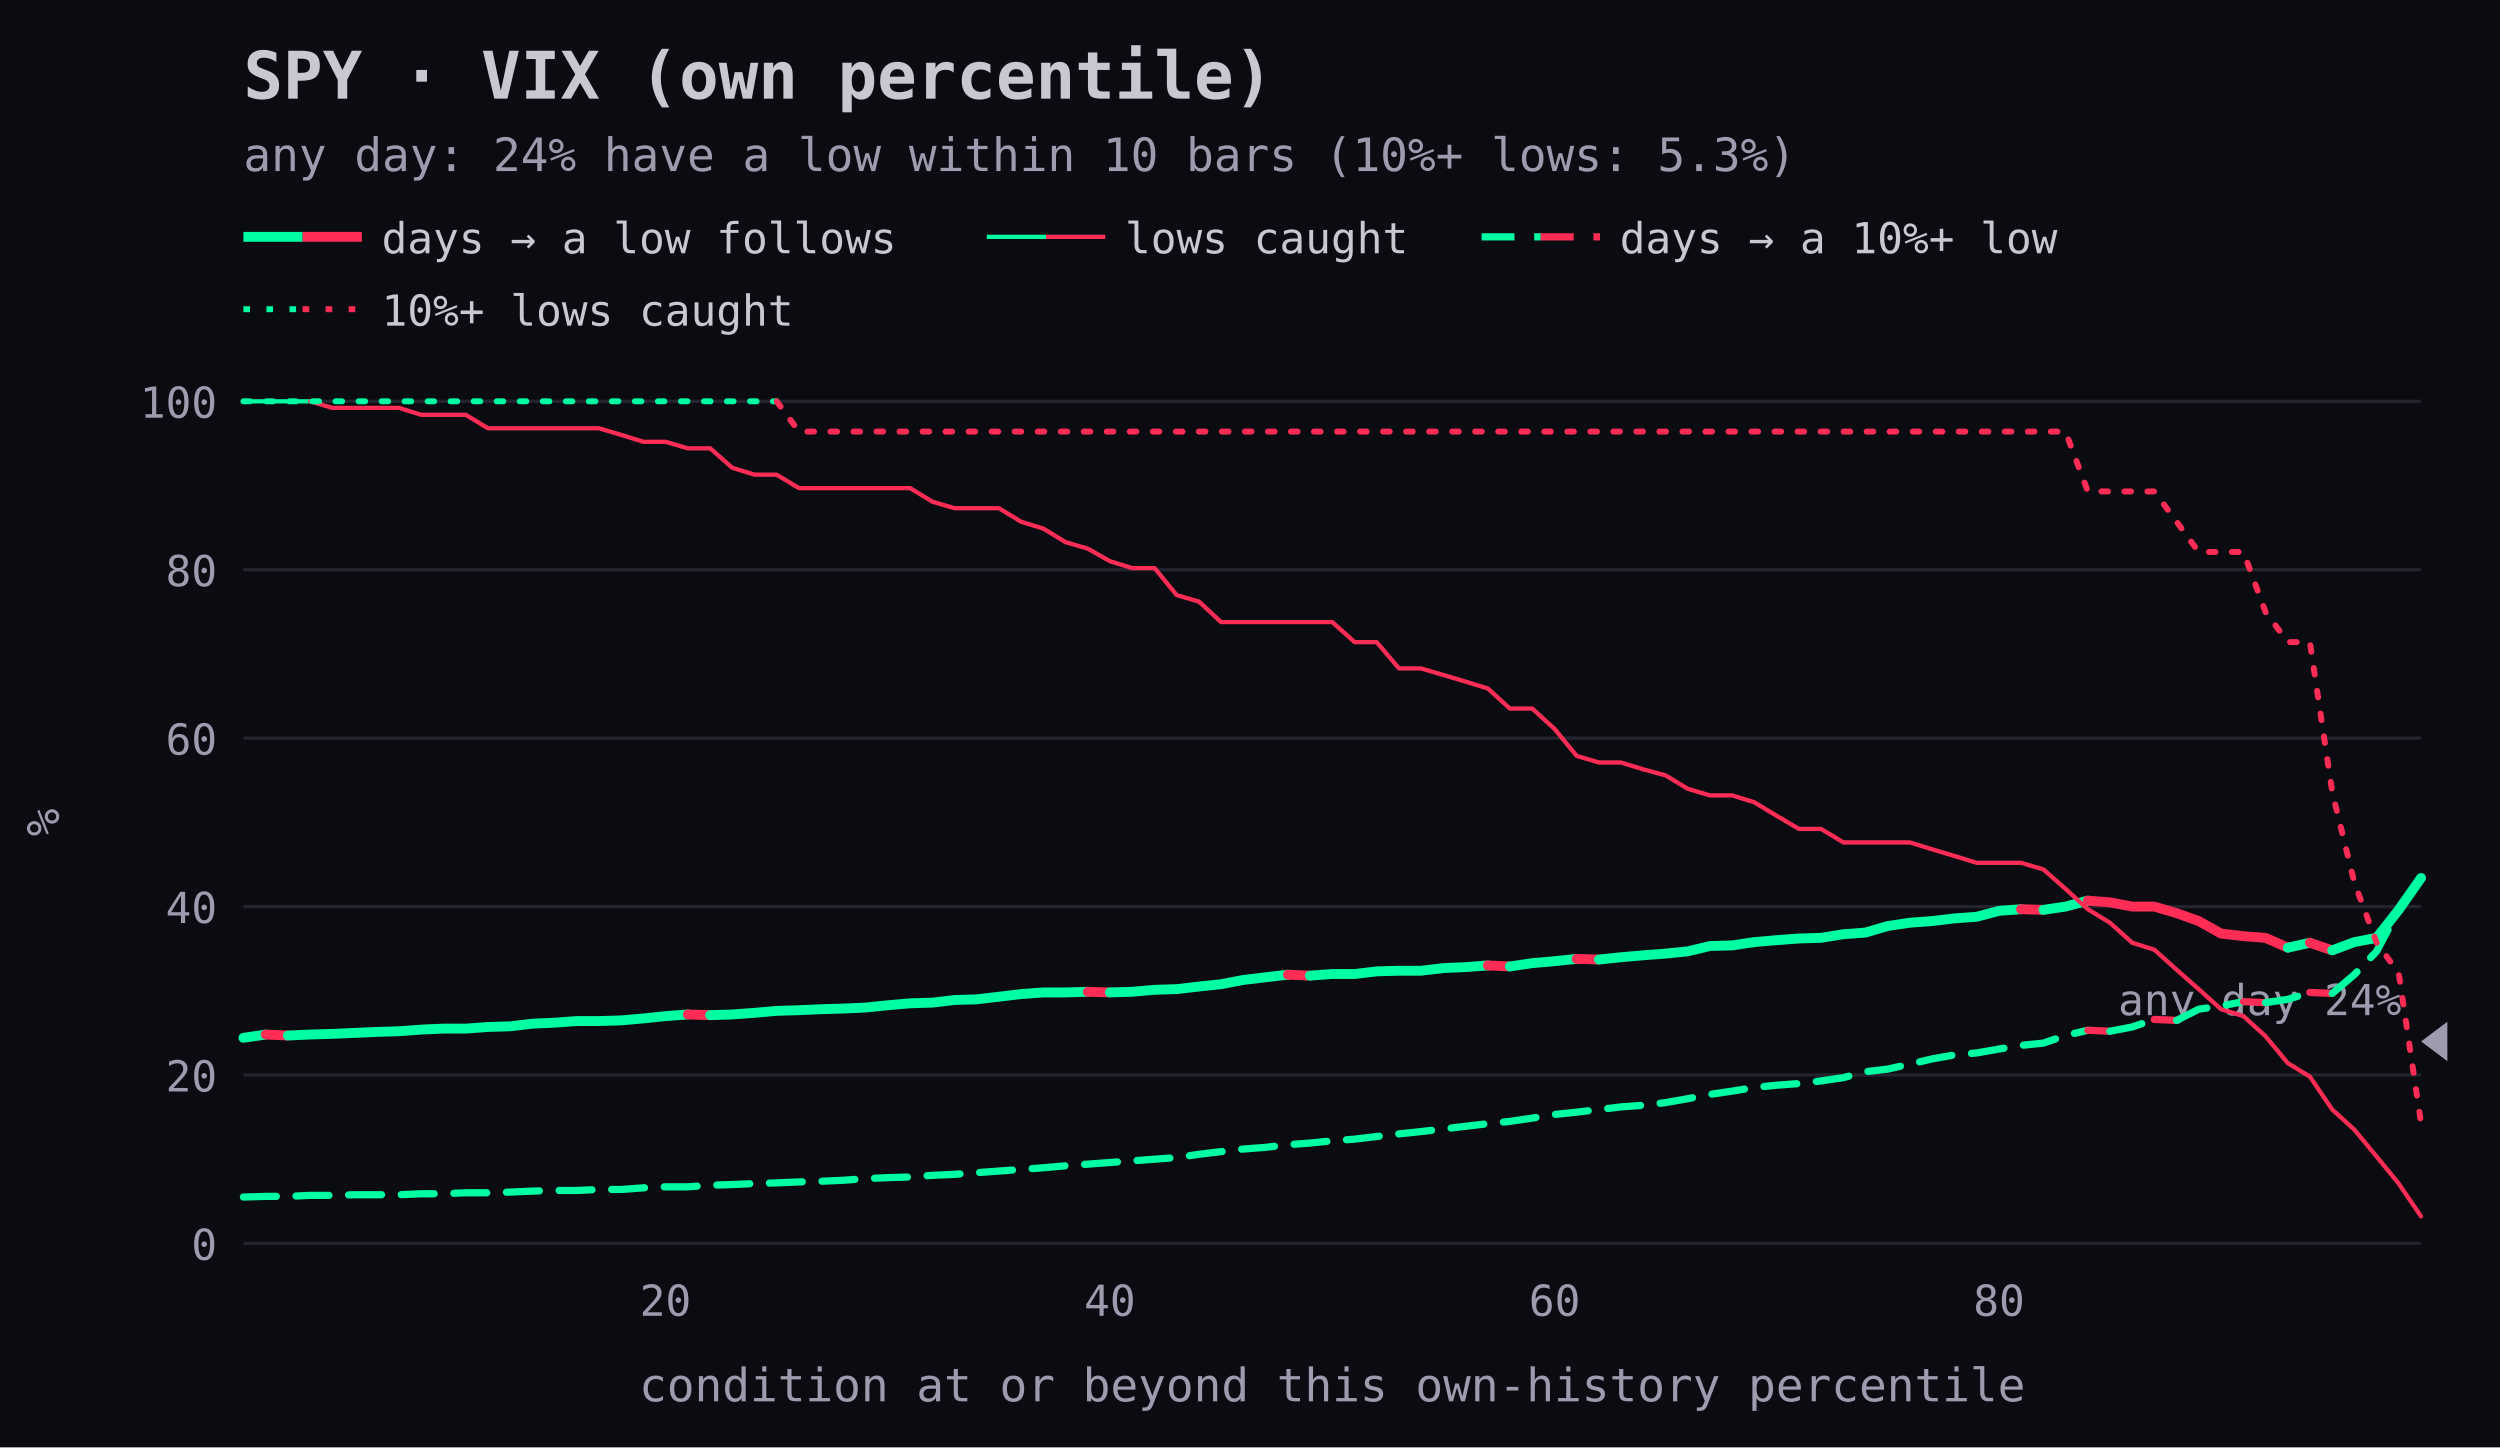
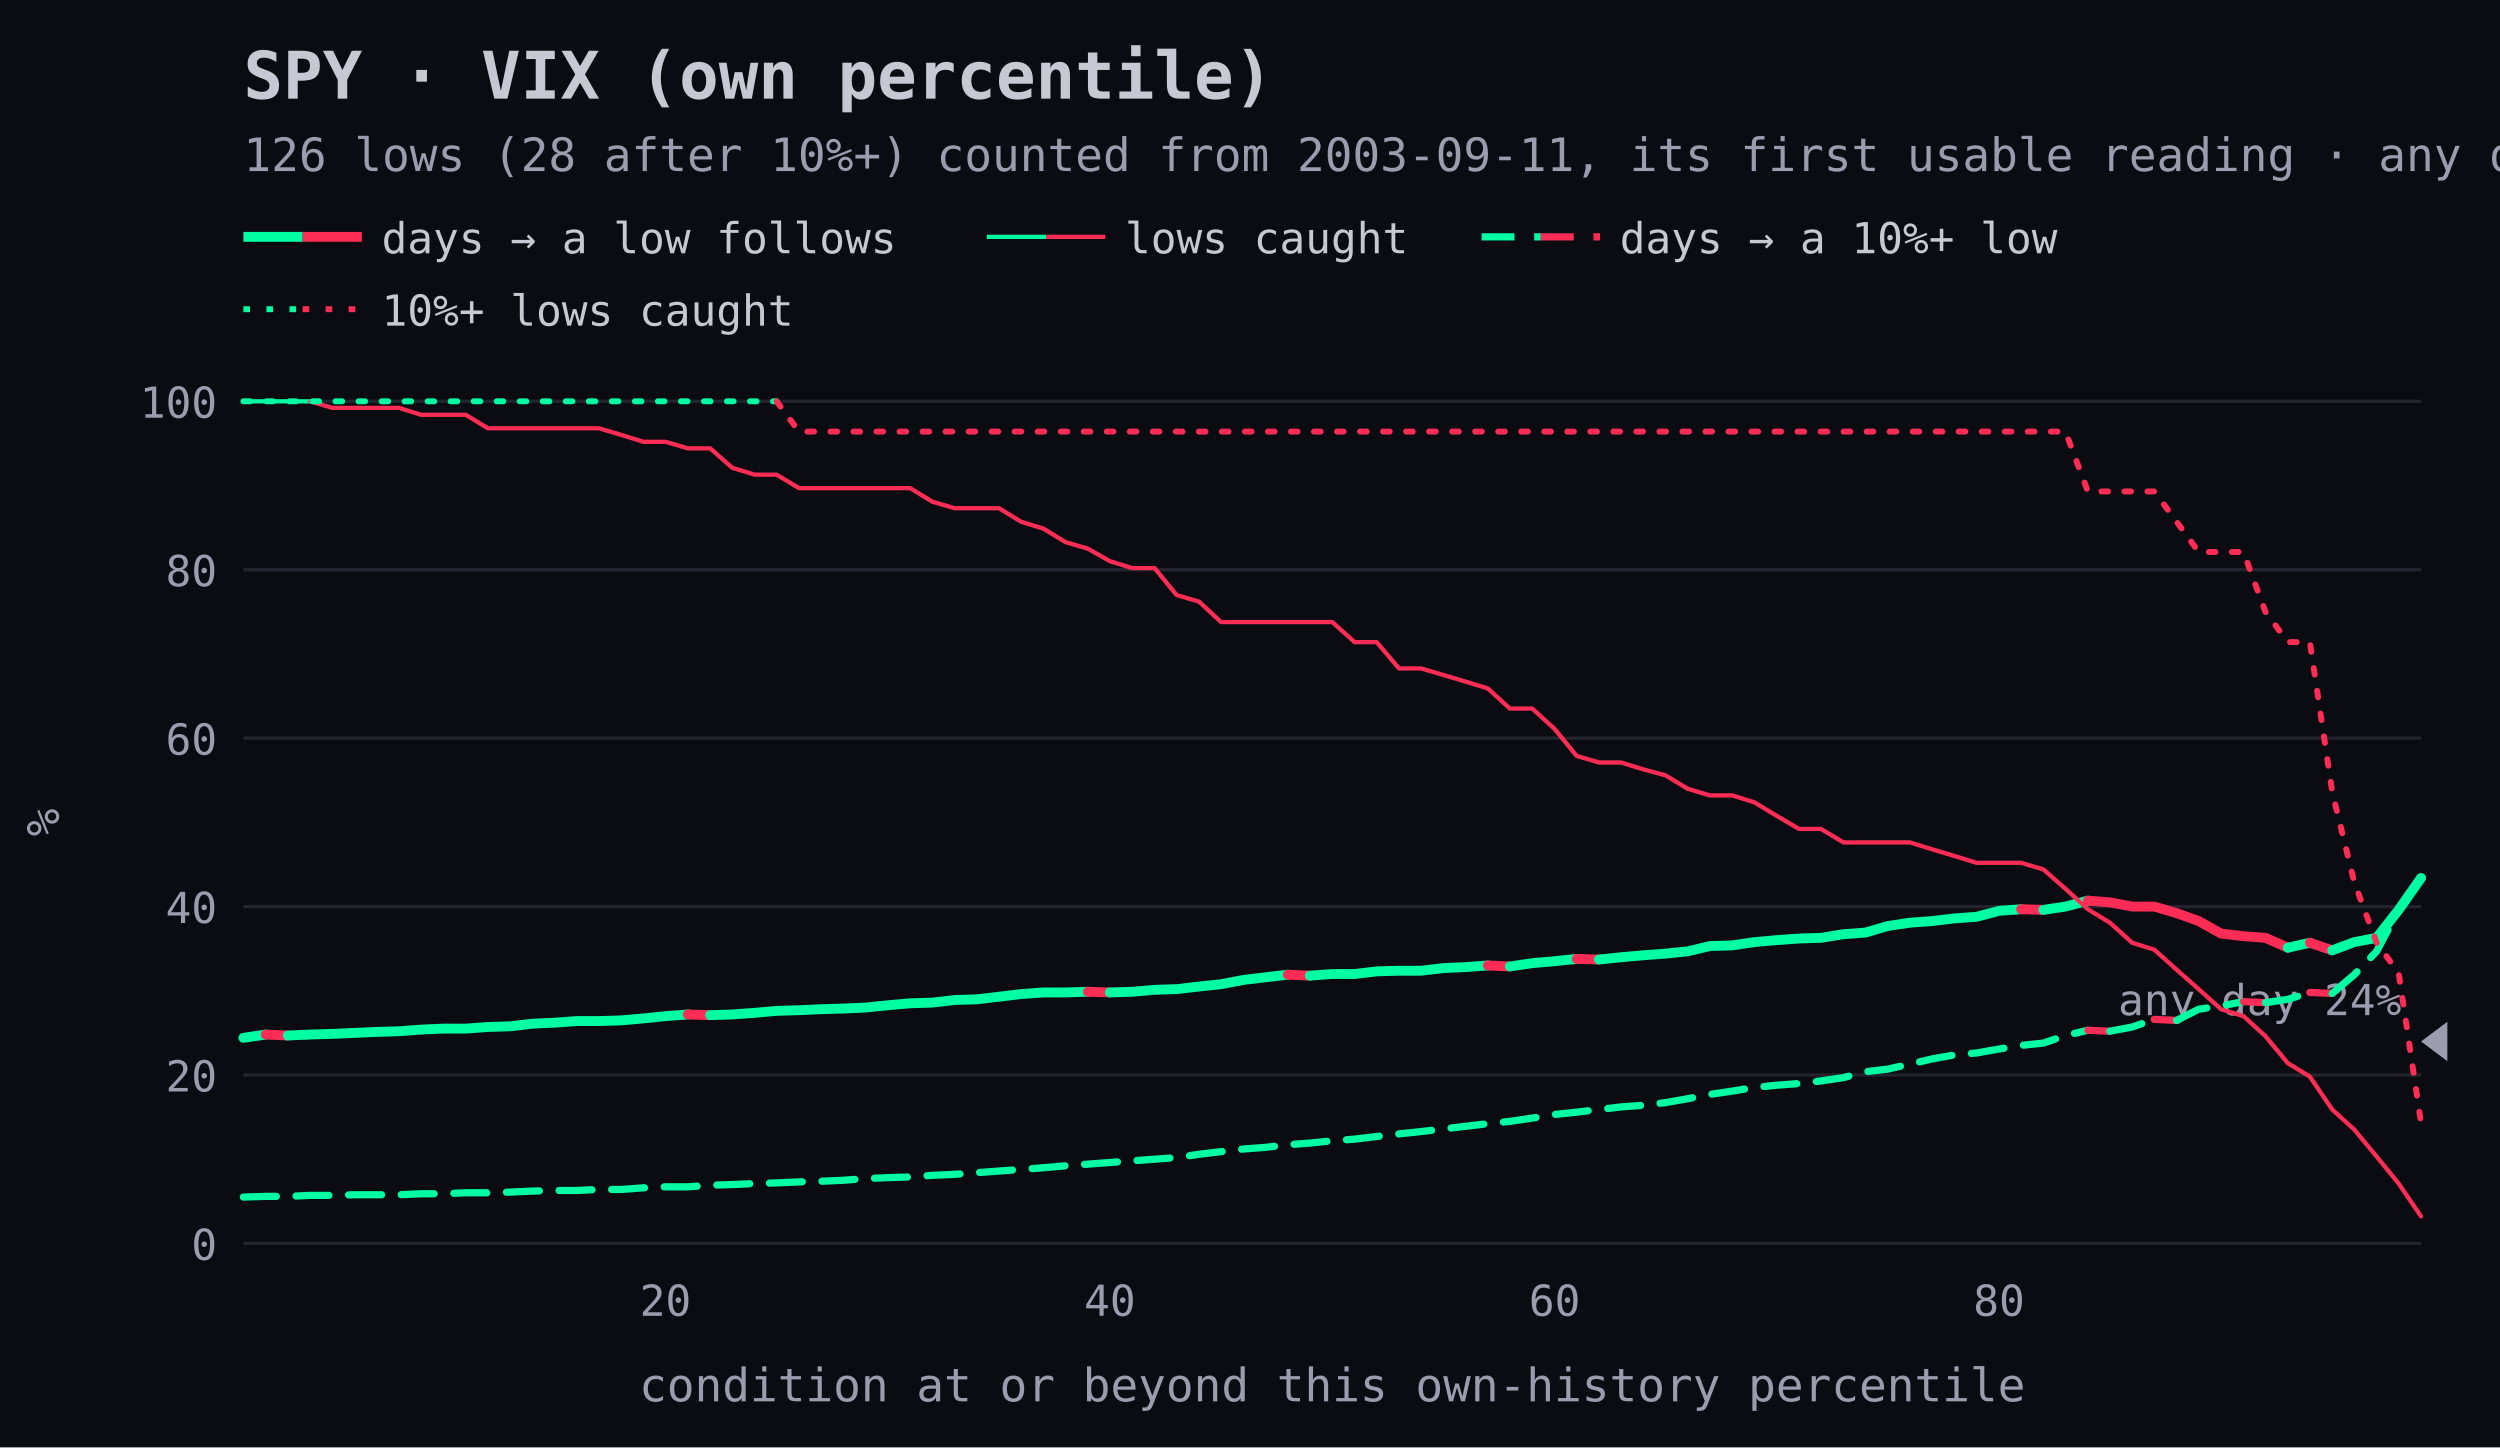
<svg xmlns="http://www.w3.org/2000/svg" viewBox="0 0 760 440" width="760" height="440" font-family="ui-monospace,Menlo,monospace">
  <rect width="760" height="440" fill="#0B0B12" />
  <text x="74" y="30" fill="#C8C8D2" font-size="20" font-weight="600">SPY · VIX (own percentile)</text>
-   <text x="74" y="52" fill="#9C9CAE" font-size="14">any day: 24% have a low within 10 bars (10%+ lows: 5.3%)</text>
+   <text x="74" y="52" fill="#9C9CAE" font-size="14">126 lows (28 after 10%+) counted from 2003-09-11, its first usable reading · any day 24%</text>
  <line x1="74" x2="736" y1="378" y2="378" stroke="#24242E" stroke-width="1" />
  <text x="66" y="383" fill="#9C9CAE" font-size="13" text-anchor="end">0</text>
  <line x1="74" x2="736" y1="326.8" y2="326.8" stroke="#24242E" stroke-width="1" />
  <text x="66" y="331.8" fill="#9C9CAE" font-size="13" text-anchor="end">20</text>
  <line x1="74" x2="736" y1="275.6" y2="275.6" stroke="#24242E" stroke-width="1" />
  <text x="66" y="280.6" fill="#9C9CAE" font-size="13" text-anchor="end">40</text>
  <line x1="74" x2="736" y1="224.4" y2="224.4" stroke="#24242E" stroke-width="1" />
  <text x="66" y="229.4" fill="#9C9CAE" font-size="13" text-anchor="end">60</text>
  <line x1="74" x2="736" y1="173.2" y2="173.2" stroke="#24242E" stroke-width="1" />
  <text x="66" y="178.2" fill="#9C9CAE" font-size="13" text-anchor="end">80</text>
  <line x1="74" x2="736" y1="122" y2="122" stroke="#24242E" stroke-width="1" />
  <text x="66" y="127" fill="#9C9CAE" font-size="13" text-anchor="end">100</text>
  <text x="202.3" y="400" fill="#9C9CAE" font-size="13" text-anchor="middle">20</text>
  <text x="337.4" y="400" fill="#9C9CAE" font-size="13" text-anchor="middle">40</text>
  <text x="472.6" y="400" fill="#9C9CAE" font-size="13" text-anchor="middle">60</text>
  <text x="607.7" y="400" fill="#9C9CAE" font-size="13" text-anchor="middle">80</text>
  <path d="M736 316.6 l8 -6 v12 z" fill="#9C9CAE" />
  <text x="730" y="308.6" fill="#9C9CAE" font-size="13" text-anchor="end">any day 24%</text>
  <polyline points="74,315.5 80.8,314.5" fill="none" stroke="#00FFA3" stroke-width="3" stroke-linejoin="round" stroke-linecap="round" />
  <polyline points="80.8,314.5 87.5,314.8" fill="none" stroke="#FF2D55" stroke-width="3" stroke-linejoin="round" stroke-linecap="round" />
  <polyline points="87.5,314.8 94.3,314.5 101,314.3 107.8,314 114.5,313.7 121.3,313.5 128,313 134.8,312.7 141.6,312.7 148.3,312.2 155.1,312 161.8,311.2 168.6,310.9 175.3,310.4 182.1,310.4 188.8,310.2 195.6,309.6 202.3,308.9 209.1,308.4" fill="none" stroke="#00FFA3" stroke-width="3" stroke-linejoin="round" stroke-linecap="round" />
  <polyline points="209.1,308.4 215.9,308.6" fill="none" stroke="#FF2D55" stroke-width="3" stroke-linejoin="round" stroke-linecap="round" />
  <polyline points="215.9,308.6 222.6,308.4 229.4,307.9 236.1,307.3 242.9,307.1 249.6,306.8 256.4,306.6 263.1,306.3 269.9,305.6 276.7,305 283.4,304.8 290.2,304 296.9,303.8 303.7,303 310.4,302.2 317.2,301.7 323.9,301.7 330.7,301.5" fill="none" stroke="#00FFA3" stroke-width="3" stroke-linejoin="round" stroke-linecap="round" />
  <polyline points="330.7,301.5 337.4,301.7" fill="none" stroke="#FF2D55" stroke-width="3" stroke-linejoin="round" stroke-linecap="round" />
  <polyline points="337.4,301.7 344.2,301.5 351,300.9 357.7,300.7 364.5,299.9 371.2,299.2 378,297.9 384.7,297.1 391.5,296.3" fill="none" stroke="#00FFA3" stroke-width="3" stroke-linejoin="round" stroke-linecap="round" />
  <polyline points="391.5,296.3 398.2,296.6" fill="none" stroke="#FF2D55" stroke-width="3" stroke-linejoin="round" stroke-linecap="round" />
  <polyline points="398.2,296.6 405,296.1 411.8,296.1 418.5,295.3 425.3,295.1 432,295.1 438.8,294.3 445.5,294 452.3,293.5" fill="none" stroke="#00FFA3" stroke-width="3" stroke-linejoin="round" stroke-linecap="round" />
  <polyline points="452.3,293.5 459,293.8" fill="none" stroke="#FF2D55" stroke-width="3" stroke-linejoin="round" stroke-linecap="round" />
  <polyline points="459,293.8 465.8,292.8 472.6,292.2 479.3,291.5" fill="none" stroke="#00FFA3" stroke-width="3" stroke-linejoin="round" stroke-linecap="round" />
  <polyline points="479.3,291.5 486.1,291.7" fill="none" stroke="#FF2D55" stroke-width="3" stroke-linejoin="round" stroke-linecap="round" />
  <polyline points="486.1,291.7 492.8,291 499.6,290.4 506.3,289.9 513.1,289.2 519.8,287.6 526.6,287.4 533.3,286.4 540.1,285.8 546.9,285.3 553.6,285.1 560.4,284 567.1,283.5 573.9,281.5 580.6,280.5 587.4,280 594.1,279.2 600.9,278.7 607.7,276.9 614.4,276.4" fill="none" stroke="#00FFA3" stroke-width="3" stroke-linejoin="round" stroke-linecap="round" />
  <polyline points="614.4,276.4 621.2,276.6" fill="none" stroke="#FF2D55" stroke-width="3" stroke-linejoin="round" stroke-linecap="round" />
  <polyline points="621.2,276.6 627.9,275.6 634.7,273.8" fill="none" stroke="#00FFA3" stroke-width="3" stroke-linejoin="round" stroke-linecap="round" />
  <polyline points="634.7,273.8 641.4,274.3 648.2,275.6 654.9,275.6 661.7,277.6 668.4,280 675.2,283.8 682,284.6 688.7,285.1 695.5,288.1" fill="none" stroke="#FF2D55" stroke-width="3" stroke-linejoin="round" stroke-linecap="round" />
  <polyline points="695.5,288.1 702.2,286.6" fill="none" stroke="#00FFA3" stroke-width="3" stroke-linejoin="round" stroke-linecap="round" />
  <polyline points="702.2,286.6 709,288.9" fill="none" stroke="#FF2D55" stroke-width="3" stroke-linejoin="round" stroke-linecap="round" />
  <polyline points="709,288.9 715.7,286.4 722.5,285.1 729.2,276.6 736,266.9" fill="none" stroke="#00FFA3" stroke-width="3" stroke-linejoin="round" stroke-linecap="round" />
  <polyline points="74,122 80.8,122 87.5,122 94.3,122" fill="none" stroke="#00FFA3" stroke-width="1.3" stroke-linejoin="round" stroke-linecap="round" />
  <polyline points="94.3,122 101,124 107.8,124 114.5,124 121.3,124 128,126.1 134.8,126.1 141.6,126.1 148.3,130.2 155.1,130.2 161.8,130.2 168.6,130.2 175.3,130.2 182.1,130.2 188.8,132.2 195.6,134.3 202.3,134.3 209.1,136.3 215.9,136.3 222.6,142.2 229.4,144.3 236.1,144.3 242.9,148.4 249.6,148.4 256.4,148.4 263.1,148.4 269.9,148.4 276.7,148.4 283.4,152.5 290.2,154.5 296.9,154.5 303.7,154.5 310.4,158.6 317.2,160.7 323.9,164.8 330.7,166.8 337.4,170.6 344.2,172.7 351,172.7 357.7,180.9 364.5,182.9 371.2,189.1 378,189.1 384.7,189.1 391.5,189.1 398.2,189.1 405,189.1 411.8,195.2 418.5,195.2 425.3,203.2 432,203.2 438.8,205.2 445.5,207.2 452.3,209.3 459,215.4 465.8,215.4 472.6,221.6 479.3,229.8 486.1,231.8 492.8,231.8 499.6,233.9 506.3,235.7 513.1,239.8 519.8,241.8 526.6,241.8 533.3,243.9 540.1,248 546.9,252 553.6,252 560.4,256.1 567.1,256.1 573.9,256.1 580.6,256.1 587.4,258.2 594.1,260.2 600.9,262.3 607.7,262.3 614.4,262.3 621.2,264.3 627.9,270.2 634.7,276.4 641.4,280.5 648.2,286.6 654.9,288.7 661.7,294.8 668.4,300.7 675.2,306.8 682,308.9 688.7,315 695.5,323.2 702.2,327.3 709,337.3 715.7,343.4 722.5,351.6 729.2,359.8 736,369.8" fill="none" stroke="#FF2D55" stroke-width="1.3" stroke-linejoin="round" stroke-linecap="round" />
  <polyline points="74,363.9 80.8,363.7 87.5,363.7 94.3,363.4 101,363.4 107.8,363.2 114.5,363.2 121.3,363.2 128,362.9 134.8,362.9 141.6,362.6 148.3,362.6 155.1,362.4 161.8,362.1 168.6,361.9 175.3,361.9 182.1,361.6 188.8,361.6 195.6,361.1 202.3,360.8 209.1,360.8 215.9,360.3 222.6,360.1 229.4,359.8 236.1,359.6 242.9,359.3 249.6,359.1 256.4,358.8 263.1,358.3 269.9,358 276.7,357.8 283.4,357.3 290.2,357 296.9,356.5 303.7,356 310.4,355.5 317.2,355 323.9,354.4 330.7,353.9 337.4,353.4 344.2,352.9 351,352.4 357.7,351.9 364.5,350.9 371.2,350.1 378,349.3 384.7,348.8 391.5,348 398.2,347.5 405,346.8 411.8,346.3 418.5,345.5 425.3,344.7 432,344 438.8,343.2 445.5,342.4 452.3,341.6 459,340.9 465.8,339.9 472.6,338.8 479.3,338.1 486.1,337.3 492.8,336.5 499.6,336 506.3,335.2 513.1,334 519.8,332.7 526.6,331.7 533.3,330.6 540.1,329.9 546.9,329.4 553.6,328.6 560.4,327.6 567.1,325.8 573.9,325 580.6,323.5 587.4,321.9 594.1,320.7 600.9,320.1 607.7,318.9 614.4,317.8 621.2,317.1 627.9,314.8 634.7,313.2" fill="none" stroke="#00FFA3" stroke-width="2.2" stroke-linejoin="round" stroke-linecap="round" stroke-dasharray="10 6" />
  <polyline points="634.7,313.2 641.4,313.5" fill="none" stroke="#FF2D55" stroke-width="2.2" stroke-linejoin="round" stroke-linecap="round" stroke-dasharray="10 6" />
  <polyline points="641.4,313.5 648.2,312.2 654.9,309.9" fill="none" stroke="#00FFA3" stroke-width="2.2" stroke-linejoin="round" stroke-linecap="round" stroke-dasharray="10 6" />
  <polyline points="654.9,309.9 661.7,310.2" fill="none" stroke="#FF2D55" stroke-width="2.2" stroke-linejoin="round" stroke-linecap="round" stroke-dasharray="10 6" />
  <polyline points="661.7,310.2 668.4,306.8 675.2,305.8 682,304.5" fill="none" stroke="#00FFA3" stroke-width="2.2" stroke-linejoin="round" stroke-linecap="round" stroke-dasharray="10 6" />
  <polyline points="682,304.5 688.7,304.8" fill="none" stroke="#FF2D55" stroke-width="2.2" stroke-linejoin="round" stroke-linecap="round" stroke-dasharray="10 6" />
  <polyline points="688.7,304.8 695.5,303.8 702.2,301.7" fill="none" stroke="#00FFA3" stroke-width="2.2" stroke-linejoin="round" stroke-linecap="round" stroke-dasharray="10 6" />
  <polyline points="702.2,301.7 709,302" fill="none" stroke="#FF2D55" stroke-width="2.2" stroke-linejoin="round" stroke-linecap="round" stroke-dasharray="10 6" />
  <polyline points="709,302 715.7,296.3 722.5,289.2 729.2,276.6 736,266.9" fill="none" stroke="#00FFA3" stroke-width="2.2" stroke-linejoin="round" stroke-linecap="round" stroke-dasharray="10 6" />
  <polyline points="74,122 80.8,122 87.5,122 94.3,122 101,122 107.8,122 114.5,122 121.3,122 128,122 134.8,122 141.6,122 148.3,122 155.1,122 161.8,122 168.6,122 175.3,122 182.1,122 188.8,122 195.6,122 202.3,122 209.1,122 215.9,122 222.6,122 229.4,122 236.1,122" fill="none" stroke="#00FFA3" stroke-width="1.8" stroke-linejoin="round" stroke-linecap="round" stroke-dasharray="2 5" />
  <polyline points="236.1,122 242.9,131.2 249.6,131.2 256.4,131.2 263.1,131.2 269.9,131.2 276.7,131.2 283.4,131.2 290.2,131.2 296.9,131.2 303.7,131.2 310.4,131.2 317.2,131.2 323.9,131.2 330.7,131.2 337.4,131.2 344.2,131.2 351,131.2 357.7,131.2 364.5,131.2 371.2,131.2 378,131.2 384.7,131.2 391.5,131.2 398.2,131.2 405,131.2 411.8,131.2 418.5,131.2 425.3,131.2 432,131.2 438.8,131.2 445.5,131.2 452.3,131.2 459,131.2 465.8,131.2 472.6,131.2 479.3,131.2 486.1,131.2 492.8,131.2 499.6,131.2 506.3,131.2 513.1,131.2 519.8,131.2 526.6,131.2 533.3,131.2 540.1,131.2 546.9,131.2 553.6,131.2 560.4,131.2 567.1,131.2 573.9,131.2 580.6,131.2 587.4,131.2 594.1,131.2 600.9,131.2 607.7,131.2 614.4,131.2 621.2,131.2 627.9,131.2 634.7,149.4 641.4,149.4 648.2,149.4 654.9,149.4 661.7,158.6 668.4,167.8 675.2,167.8 682,167.8 688.7,186 695.5,195.2 702.2,195.2 709,240.8 715.7,268.2 722.5,286.6 729.2,295.8 736,341.4" fill="none" stroke="#FF2D55" stroke-width="1.8" stroke-linejoin="round" stroke-linecap="round" stroke-dasharray="2 5" />
  <text x="405" y="426" fill="#9C9CAE" font-size="14" text-anchor="middle">condition at or beyond this own-history percentile</text>
  <text transform="translate(18 250) rotate(-90)" fill="#9C9CAE" font-size="14" text-anchor="middle">%</text>
  <line x1="74" x2="92" y1="72" y2="72" stroke="#00FFA3" stroke-width="3" />
  <line x1="92" x2="110" y1="72" y2="72" stroke="#FF2D55" stroke-width="3" />
  <text x="116" y="77" fill="#C8C8D2" font-size="13">days → a low follows</text>
  <line x1="300" x2="318" y1="72" y2="72" stroke="#00FFA3" stroke-width="1.3" />
  <line x1="318" x2="336" y1="72" y2="72" stroke="#FF2D55" stroke-width="1.3" />
  <text x="342" y="77" fill="#C8C8D2" font-size="13">lows caught</text>
  <line x1="450.4" x2="468.4" y1="72" y2="72" stroke="#00FFA3" stroke-width="2.2" stroke-dasharray="10 6" />
  <line x1="468.4" x2="486.4" y1="72" y2="72" stroke="#FF2D55" stroke-width="2.2" stroke-dasharray="10 6" />
  <text x="492.4" y="77" fill="#C8C8D2" font-size="13">days → a 10%+ low</text>
  <line x1="74" x2="92" y1="94" y2="94" stroke="#00FFA3" stroke-width="1.8" stroke-dasharray="2 5" />
  <line x1="92" x2="110" y1="94" y2="94" stroke="#FF2D55" stroke-width="1.8" stroke-dasharray="2 5" />
  <text x="116" y="99" fill="#C8C8D2" font-size="13">10%+ lows caught</text>
</svg>
